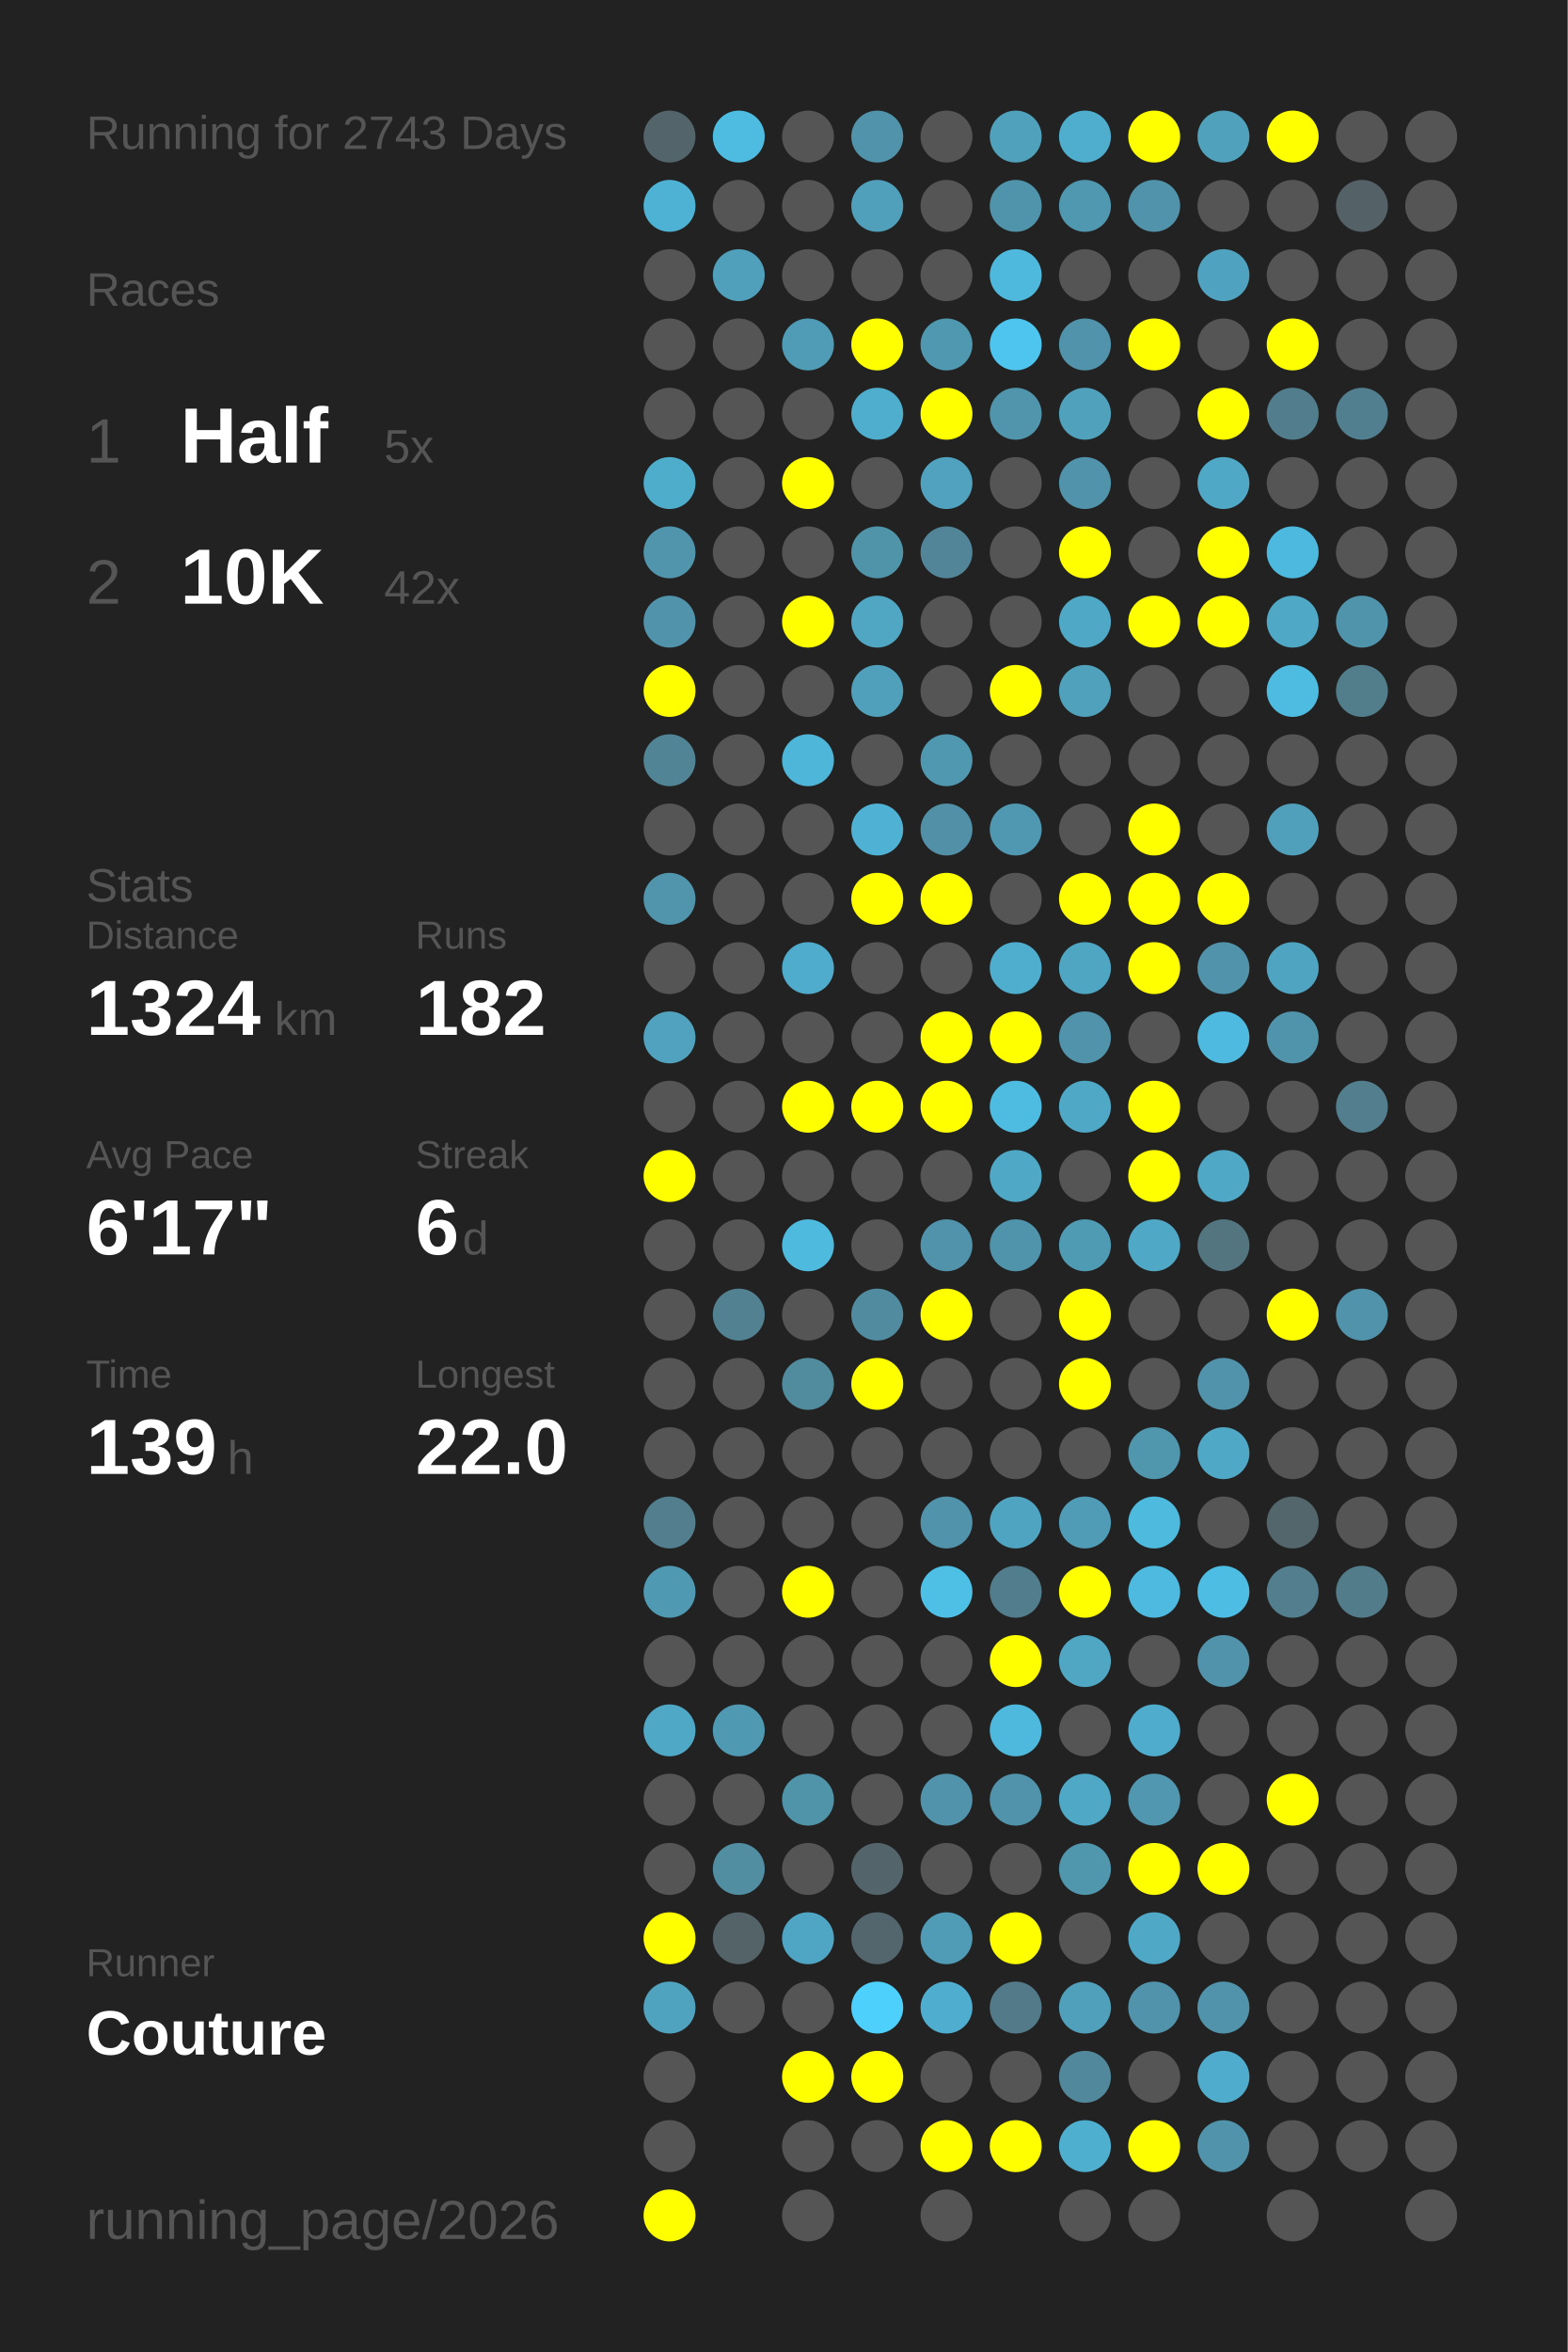
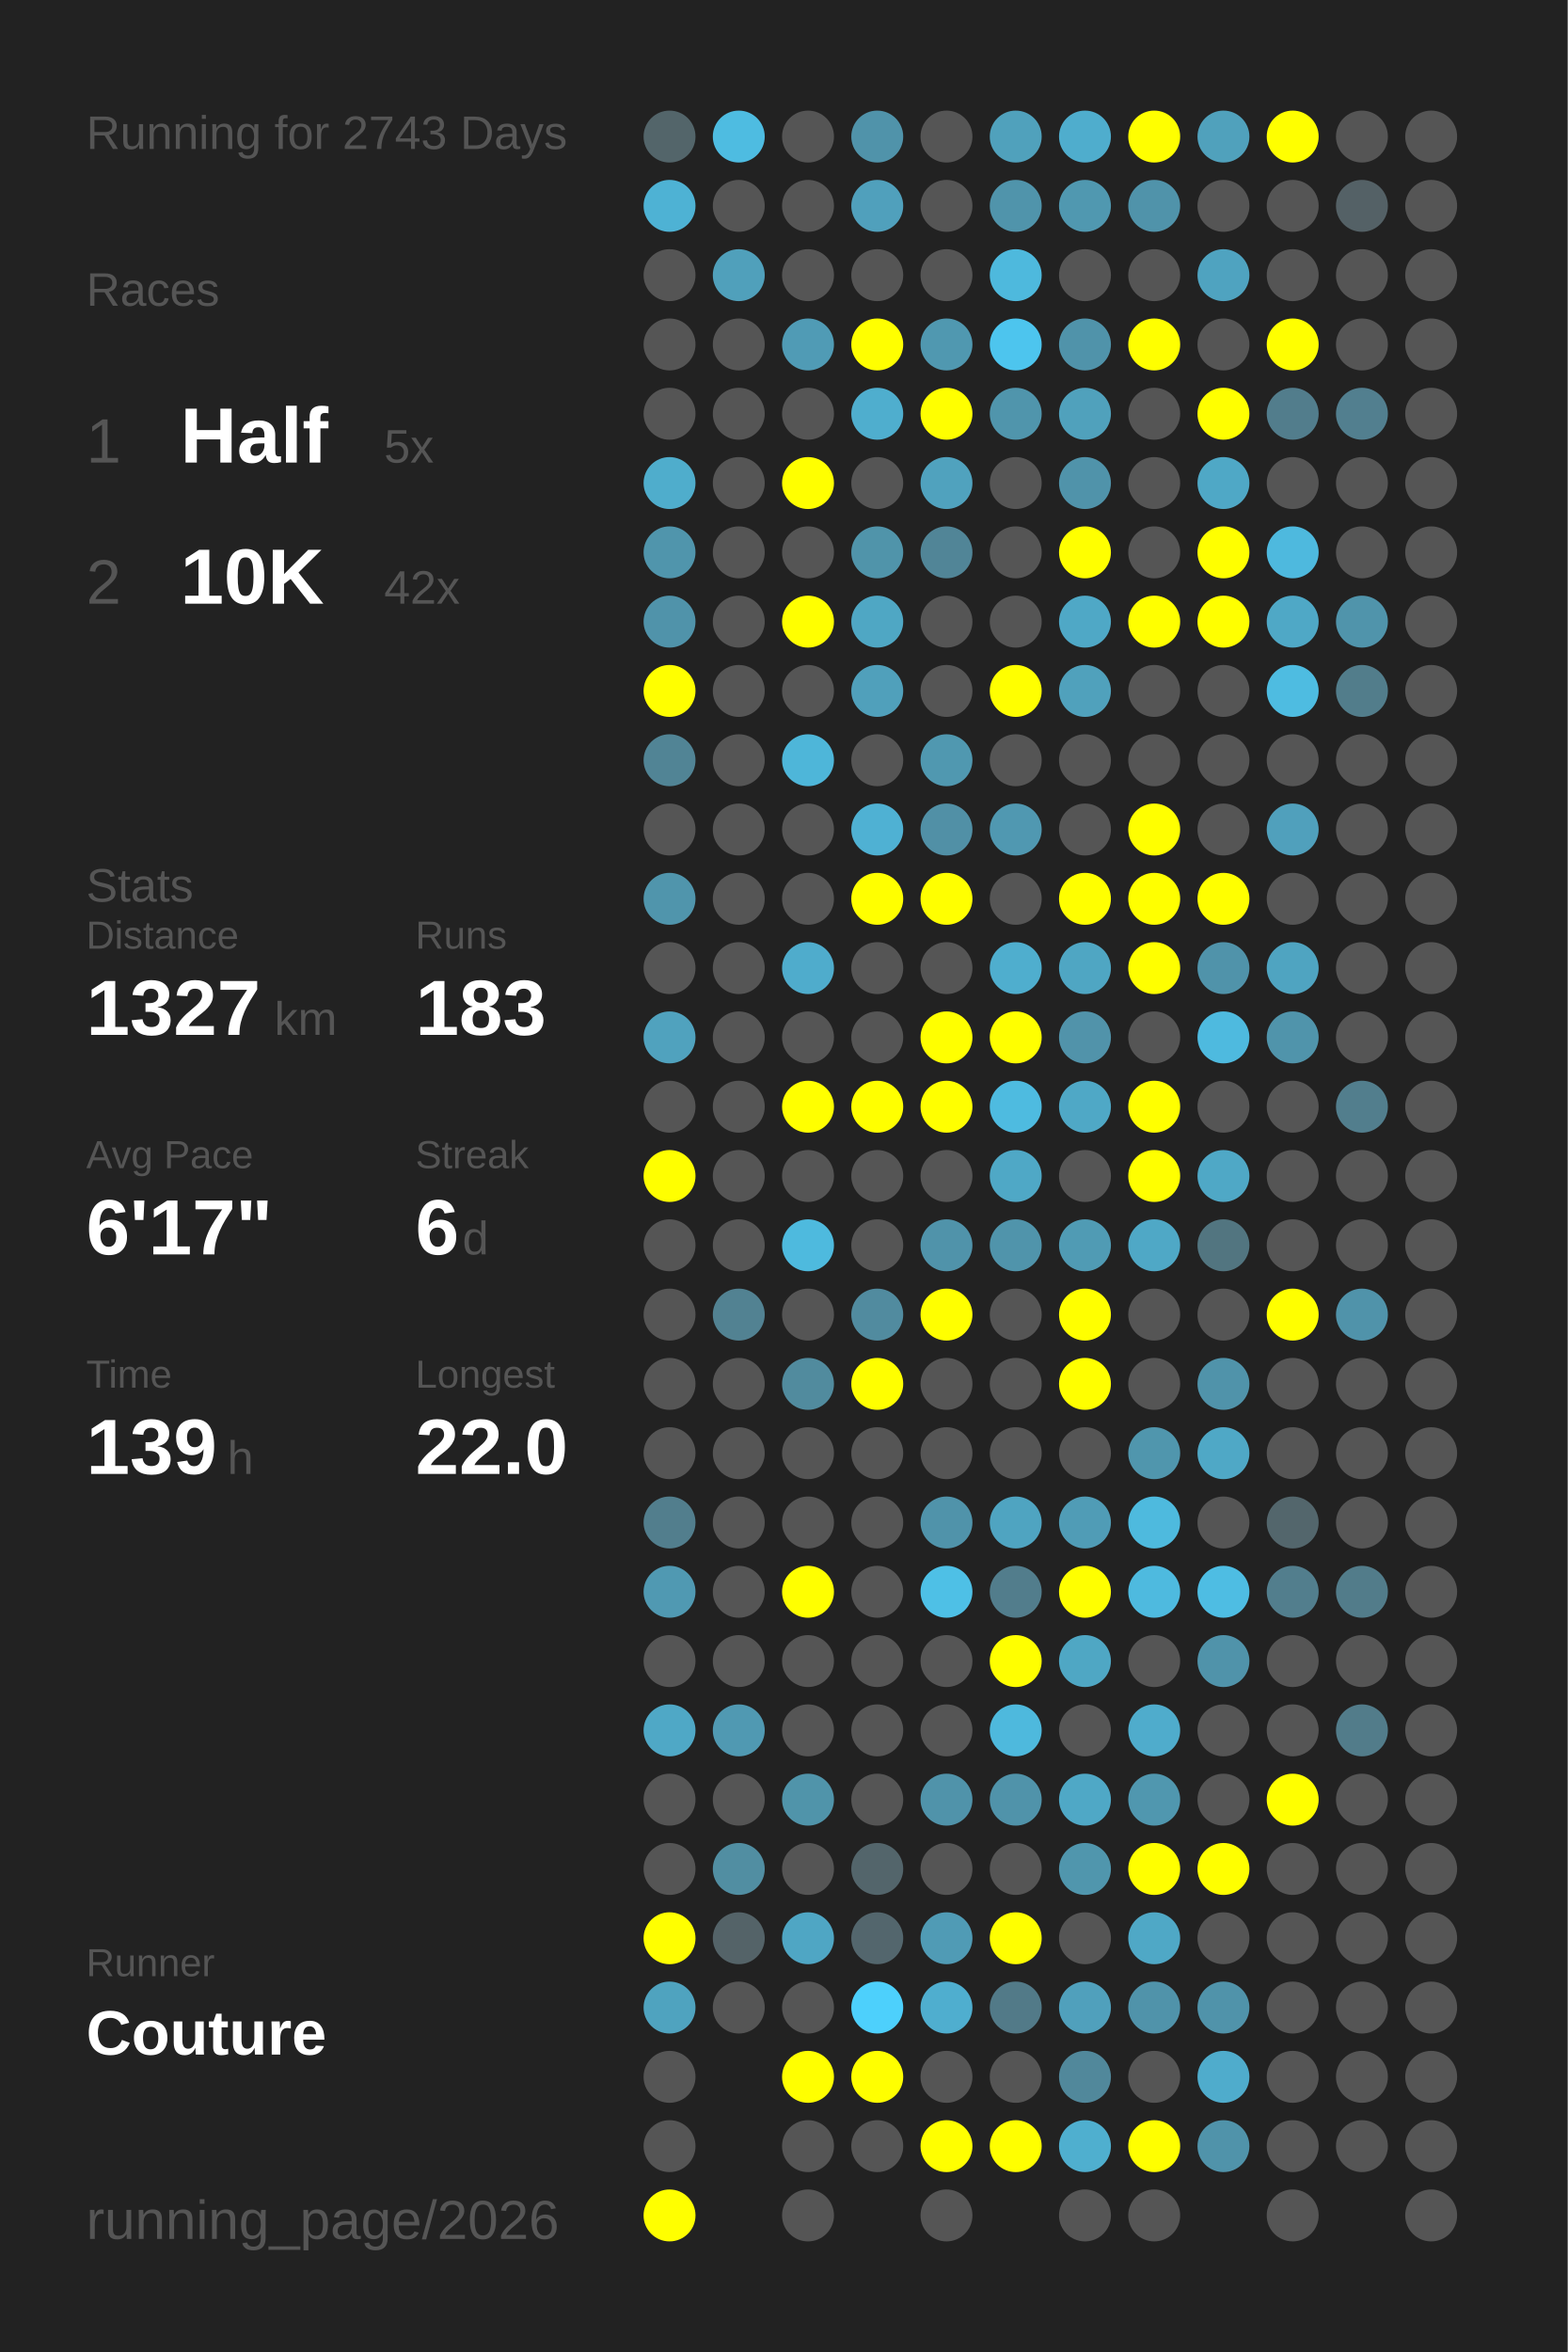
<svg xmlns="http://www.w3.org/2000/svg" baseProfile="full" height="300mm" version="1.1" viewBox="0,0,200,300" width="200mm">
  <defs />
  <rect fill="#222222" height="300" width="200" x="0" y="0" />
  <text fill="#555555" style="font-size:6px; font-family:Arial;" x="11" y="19">Running for 2743 Days</text>
  <text fill="#555555" style="font-size:6px; font-family:Arial;" x="11" y="39">Races</text>
  <text fill="#555555" style="font-size:8px; font-family:Arial;" x="11" y="59">1</text>
  <text fill="#FFFFFF" style="font-size:10px; font-family:Arial; font-weight:bold;" x="23" y="59">Half</text>
  <text fill="#555555" style="font-size:6px; font-family:Arial;" x="49" y="59">5x</text>
  <text fill="#555555" style="font-size:8px; font-family:Arial;" x="11" y="77">2</text>
  <text fill="#FFFFFF" style="font-size:10px; font-family:Arial; font-weight:bold;" x="23" y="77">10K</text>
  <text fill="#555555" style="font-size:6px; font-family:Arial;" x="49" y="77">42x</text>
  <text fill="#555555" style="font-size:6px; font-family:Arial;" x="11" y="115">Stats</text>
  <text fill="#555555" style="font-size:5px; font-family:Arial;" x="11" y="121">Distance</text>
-   <text fill="#FFFFFF" style="font-size:10px; font-family:Arial; font-weight:bold;" x="11" y="132">1324</text>
+   <text fill="#FFFFFF" style="font-size:10px; font-family:Arial; font-weight:bold;" x="11" y="132">1327</text>
  <text fill="#555555" style="font-size:6px; font-family:Arial;" x="35" y="132">km</text>
  <text fill="#555555" style="font-size:5px; font-family:Arial;" x="53" y="121">Runs</text>
-   <text fill="#FFFFFF" style="font-size:10px; font-family:Arial; font-weight:bold;" x="53" y="132">182</text>
+   <text fill="#FFFFFF" style="font-size:10px; font-family:Arial; font-weight:bold;" x="53" y="132">183</text>
  <text fill="#555555" style="font-size:5px; font-family:Arial;" x="11" y="149">Avg Pace</text>
  <text fill="#FFFFFF" style="font-size:10px; font-family:Arial; font-weight:bold;" x="11" y="160">6'17"</text>
  <text fill="#555555" style="font-size:5px; font-family:Arial;" x="53" y="149">Streak</text>
  <text fill="#FFFFFF" style="font-size:10px; font-family:Arial; font-weight:bold;" x="53" y="160">6</text>
  <text fill="#555555" style="font-size:6px; font-family:Arial;" x="59" y="160">d</text>
  <text fill="#555555" style="font-size:5px; font-family:Arial;" x="11" y="177">Time</text>
  <text fill="#FFFFFF" style="font-size:10px; font-family:Arial; font-weight:bold;" x="11" y="188">139</text>
  <text fill="#555555" style="font-size:6px; font-family:Arial;" x="29" y="188">h</text>
  <text fill="#555555" style="font-size:5px; font-family:Arial;" x="53" y="177">Longest</text>
  <text fill="#FFFFFF" style="font-size:10px; font-family:Arial; font-weight:bold;" x="53" y="188">22.0</text>
  <text fill="#555555" style="font-size:5px; font-family:Arial;" x="11" y="252.065">Runner</text>
  <text fill="#FFFFFF" style="font-size:8px; font-family:Arial; font-weight:bold;" x="11" y="262.065">Couture</text>
  <text fill="#555555" style="font-size:7px; font-family:Arial;" x="11" y="285.581">running_page/2026</text>
  <circle cx="85.417" cy="17.419" fill="#53656a" r="3.312" />
  <circle cx="85.417" cy="26.258" fill="#4eb2d4" r="3.312" />
  <circle cx="85.417" cy="35.097" fill="#555555" r="3.312" />
  <circle cx="85.417" cy="43.935" fill="#555555" r="3.312" />
  <circle cx="85.417" cy="52.774" fill="#555555" r="3.312" />
  <circle cx="85.417" cy="61.613" fill="#4fadcc" r="3.312" />
  <circle cx="85.417" cy="70.452" fill="#5095ac" r="3.312" />
  <circle cx="85.417" cy="79.29" fill="#5093aa" r="3.312" />
  <circle cx="85.417" cy="88.129" fill="#FFFF00" r="3.312" />
  <circle cx="85.417" cy="96.968" fill="#518495" r="3.312" />
  <circle cx="85.417" cy="105.806" fill="#555555" r="3.312" />
  <circle cx="85.417" cy="114.645" fill="#5095ac" r="3.312" />
  <circle cx="85.417" cy="123.484" fill="#555555" r="3.312" />
  <circle cx="85.417" cy="132.323" fill="#50a2be" r="3.312" />
  <circle cx="85.417" cy="141.161" fill="#555555" r="3.312" />
  <circle cx="85.417" cy="150" fill="#FFFF00" r="3.312" />
  <circle cx="85.417" cy="158.839" fill="#555555" r="3.312" />
  <circle cx="85.417" cy="167.677" fill="#555555" r="3.312" />
  <circle cx="85.417" cy="176.516" fill="#555555" r="3.312" />
  <circle cx="85.417" cy="185.355" fill="#555555" r="3.312" />
  <circle cx="85.417" cy="194.194" fill="#527e8d" r="3.312" />
  <circle cx="85.417" cy="203.032" fill="#5099b2" r="3.312" />
  <circle cx="85.417" cy="211.871" fill="#555555" r="3.312" />
  <circle cx="85.417" cy="220.71" fill="#4fa8c6" r="3.312" />
  <circle cx="85.417" cy="229.548" fill="#555555" r="3.312" />
  <circle cx="85.417" cy="238.387" fill="#555555" r="3.312" />
  <circle cx="85.417" cy="247.226" fill="#FFFF00" r="3.312" />
  <circle cx="85.417" cy="256.065" fill="#4fa3bf" r="3.312" />
  <circle cx="85.417" cy="264.903" fill="#555555" r="3.312" />
  <circle cx="85.417" cy="273.742" fill="#555555" r="3.312" />
  <circle cx="85.417" cy="282.581" fill="#FFFF00" r="3.312" />
  <circle cx="94.25" cy="17.419" fill="#4ebce1" r="3.312" />
  <circle cx="94.25" cy="26.258" fill="#555555" r="3.312" />
  <circle cx="94.25" cy="35.097" fill="#50a0bb" r="3.312" />
  <circle cx="94.25" cy="43.935" fill="#555555" r="3.312" />
  <circle cx="94.25" cy="52.774" fill="#555555" r="3.312" />
  <circle cx="94.25" cy="61.613" fill="#555555" r="3.312" />
  <circle cx="94.25" cy="70.452" fill="#555555" r="3.312" />
  <circle cx="94.25" cy="79.29" fill="#555555" r="3.312" />
  <circle cx="94.25" cy="88.129" fill="#555555" r="3.312" />
  <circle cx="94.25" cy="96.968" fill="#555555" r="3.312" />
  <circle cx="94.25" cy="105.806" fill="#555555" r="3.312" />
  <circle cx="94.25" cy="114.645" fill="#555555" r="3.312" />
  <circle cx="94.25" cy="123.484" fill="#555555" r="3.312" />
  <circle cx="94.25" cy="132.323" fill="#555555" r="3.312" />
  <circle cx="94.25" cy="141.161" fill="#555555" r="3.312" />
  <circle cx="94.25" cy="150" fill="#555555" r="3.312" />
  <circle cx="94.25" cy="158.839" fill="#555555" r="3.312" />
  <circle cx="94.25" cy="167.677" fill="#528292" r="3.312" />
  <circle cx="94.25" cy="176.516" fill="#555555" r="3.312" />
  <circle cx="94.25" cy="185.355" fill="#555555" r="3.312" />
  <circle cx="94.25" cy="194.194" fill="#555555" r="3.312" />
  <circle cx="94.25" cy="203.032" fill="#555555" r="3.312" />
  <circle cx="94.25" cy="211.871" fill="#555555" r="3.312" />
  <circle cx="94.25" cy="220.71" fill="#5099b2" r="3.312" />
  <circle cx="94.25" cy="229.548" fill="#555555" r="3.312" />
  <circle cx="94.25" cy="238.387" fill="#518ea2" r="3.312" />
  <circle cx="94.25" cy="247.226" fill="#546368" r="3.312" />
  <circle cx="94.25" cy="256.065" fill="#555555" r="3.312" />
  <circle cx="103.083" cy="17.419" fill="#555555" r="3.312" />
  <circle cx="103.083" cy="26.258" fill="#555555" r="3.312" />
  <circle cx="103.083" cy="35.097" fill="#555555" r="3.312" />
  <circle cx="103.083" cy="43.935" fill="#509bb5" r="3.312" />
  <circle cx="103.083" cy="52.774" fill="#555555" r="3.312" />
  <circle cx="103.083" cy="61.613" fill="#FFFF00" r="3.312" />
  <circle cx="103.083" cy="70.452" fill="#555555" r="3.312" />
  <circle cx="103.083" cy="79.29" fill="#FFFF00" r="3.312" />
  <circle cx="103.083" cy="88.129" fill="#555555" r="3.312" />
  <circle cx="103.083" cy="96.968" fill="#4eb6d9" r="3.312" />
  <circle cx="103.083" cy="105.806" fill="#555555" r="3.312" />
  <circle cx="103.083" cy="114.645" fill="#555555" r="3.312" />
  <circle cx="103.083" cy="123.484" fill="#4faccc" r="3.312" />
  <circle cx="103.083" cy="132.323" fill="#555555" r="3.312" />
  <circle cx="103.083" cy="141.161" fill="#FFFF00" r="3.312" />
  <circle cx="103.083" cy="150" fill="#555555" r="3.312" />
  <circle cx="103.083" cy="158.839" fill="#4ebade" r="3.312" />
  <circle cx="103.083" cy="167.677" fill="#555555" r="3.312" />
  <circle cx="103.083" cy="176.516" fill="#518b9e" r="3.312" />
  <circle cx="103.083" cy="185.355" fill="#555555" r="3.312" />
  <circle cx="103.083" cy="194.194" fill="#555555" r="3.312" />
  <circle cx="103.083" cy="203.032" fill="#FFFF00" r="3.312" />
  <circle cx="103.083" cy="211.871" fill="#555555" r="3.312" />
  <circle cx="103.083" cy="220.71" fill="#555555" r="3.312" />
  <circle cx="103.083" cy="229.548" fill="#5094aa" r="3.312" />
  <circle cx="103.083" cy="238.387" fill="#555555" r="3.312" />
  <circle cx="103.083" cy="247.226" fill="#4fa6c4" r="3.312" />
  <circle cx="103.083" cy="256.065" fill="#555555" r="3.312" />
  <circle cx="103.083" cy="264.903" fill="#FFFF00" r="3.312" />
  <circle cx="103.083" cy="273.742" fill="#555555" r="3.312" />
  <circle cx="103.083" cy="282.581" fill="#555555" r="3.312" />
  <circle cx="111.917" cy="17.419" fill="#5093aa" r="3.312" />
  <circle cx="111.917" cy="26.258" fill="#50a0bc" r="3.312" />
  <circle cx="111.917" cy="35.097" fill="#555555" r="3.312" />
  <circle cx="111.917" cy="43.935" fill="#FFFF00" r="3.312" />
  <circle cx="111.917" cy="52.774" fill="#4faece" r="3.312" />
  <circle cx="111.917" cy="61.613" fill="#555555" r="3.312" />
  <circle cx="111.917" cy="70.452" fill="#5094aa" r="3.312" />
  <circle cx="111.917" cy="79.29" fill="#4fa7c4" r="3.312" />
  <circle cx="111.917" cy="88.129" fill="#50a0bb" r="3.312" />
  <circle cx="111.917" cy="96.968" fill="#555555" r="3.312" />
  <circle cx="111.917" cy="105.806" fill="#4fb1d3" r="3.312" />
  <circle cx="111.917" cy="114.645" fill="#FFFF00" r="3.312" />
  <circle cx="111.917" cy="123.484" fill="#555555" r="3.312" />
  <circle cx="111.917" cy="132.323" fill="#555555" r="3.312" />
  <circle cx="111.917" cy="141.161" fill="#FFFF00" r="3.312" />
  <circle cx="111.917" cy="150" fill="#555555" r="3.312" />
  <circle cx="111.917" cy="158.839" fill="#555555" r="3.312" />
  <circle cx="111.917" cy="167.677" fill="#518b9f" r="3.312" />
  <circle cx="111.917" cy="176.516" fill="#FFFF00" r="3.312" />
  <circle cx="111.917" cy="185.355" fill="#555555" r="3.312" />
  <circle cx="111.917" cy="194.194" fill="#555555" r="3.312" />
  <circle cx="111.917" cy="203.032" fill="#555555" r="3.312" />
  <circle cx="111.917" cy="211.871" fill="#555555" r="3.312" />
  <circle cx="111.917" cy="220.71" fill="#555555" r="3.312" />
  <circle cx="111.917" cy="229.548" fill="#555555" r="3.312" />
  <circle cx="111.917" cy="238.387" fill="#53656b" r="3.312" />
  <circle cx="111.917" cy="247.226" fill="#53666d" r="3.312" />
  <circle cx="111.917" cy="256.065" fill="#4dd0fc" r="3.312" />
  <circle cx="111.917" cy="264.903" fill="#FFFF00" r="3.312" />
  <circle cx="111.917" cy="273.742" fill="#555555" r="3.312" />
  <circle cx="120.75" cy="17.419" fill="#555555" r="3.312" />
  <circle cx="120.75" cy="26.258" fill="#555555" r="3.312" />
  <circle cx="120.75" cy="35.097" fill="#555555" r="3.312" />
  <circle cx="120.75" cy="43.935" fill="#5098b0" r="3.312" />
  <circle cx="120.75" cy="52.774" fill="#FFFF00" r="3.312" />
  <circle cx="120.75" cy="61.613" fill="#50a2be" r="3.312" />
  <circle cx="120.75" cy="70.452" fill="#518597" r="3.312" />
  <circle cx="120.75" cy="79.29" fill="#555555" r="3.312" />
  <circle cx="120.75" cy="88.129" fill="#555555" r="3.312" />
  <circle cx="120.75" cy="96.968" fill="#5098b0" r="3.312" />
  <circle cx="120.75" cy="105.806" fill="#5190a6" r="3.312" />
  <circle cx="120.75" cy="114.645" fill="#FFFF00" r="3.312" />
  <circle cx="120.75" cy="123.484" fill="#555555" r="3.312" />
  <circle cx="120.75" cy="132.323" fill="#FFFF00" r="3.312" />
  <circle cx="120.75" cy="141.161" fill="#FFFF00" r="3.312" />
  <circle cx="120.75" cy="150" fill="#555555" r="3.312" />
  <circle cx="120.75" cy="158.839" fill="#5093aa" r="3.312" />
  <circle cx="120.75" cy="167.677" fill="#FFFF00" r="3.312" />
  <circle cx="120.75" cy="176.516" fill="#555555" r="3.312" />
  <circle cx="120.75" cy="185.355" fill="#555555" r="3.312" />
  <circle cx="120.75" cy="194.194" fill="#5093aa" r="3.312" />
  <circle cx="120.75" cy="203.032" fill="#4ec0e6" r="3.312" />
  <circle cx="120.75" cy="211.871" fill="#555555" r="3.312" />
  <circle cx="120.75" cy="220.71" fill="#555555" r="3.312" />
  <circle cx="120.75" cy="229.548" fill="#5093aa" r="3.312" />
  <circle cx="120.75" cy="238.387" fill="#555555" r="3.312" />
  <circle cx="120.75" cy="247.226" fill="#509bb5" r="3.312" />
  <circle cx="120.75" cy="256.065" fill="#4faecf" r="3.312" />
  <circle cx="120.75" cy="264.903" fill="#555555" r="3.312" />
  <circle cx="120.75" cy="273.742" fill="#FFFF00" r="3.312" />
  <circle cx="120.75" cy="282.581" fill="#555555" r="3.312" />
  <circle cx="129.583" cy="17.419" fill="#50a1bc" r="3.312" />
  <circle cx="129.583" cy="26.258" fill="#5094ab" r="3.312" />
  <circle cx="129.583" cy="35.097" fill="#4eb9dd" r="3.312" />
  <circle cx="129.583" cy="43.935" fill="#4dc5ee" r="3.312" />
  <circle cx="129.583" cy="52.774" fill="#5095ac" r="3.312" />
  <circle cx="129.583" cy="61.613" fill="#555555" r="3.312" />
  <circle cx="129.583" cy="70.452" fill="#555555" r="3.312" />
  <circle cx="129.583" cy="79.29" fill="#555555" r="3.312" />
  <circle cx="129.583" cy="88.129" fill="#FFFF00" r="3.312" />
  <circle cx="129.583" cy="96.968" fill="#555555" r="3.312" />
  <circle cx="129.583" cy="105.806" fill="#5098b1" r="3.312" />
  <circle cx="129.583" cy="114.645" fill="#555555" r="3.312" />
  <circle cx="129.583" cy="123.484" fill="#4faece" r="3.312" />
  <circle cx="129.583" cy="132.323" fill="#FFFF00" r="3.312" />
  <circle cx="129.583" cy="141.161" fill="#4ebbe0" r="3.312" />
  <circle cx="129.583" cy="150" fill="#4fa8c6" r="3.312" />
  <circle cx="129.583" cy="158.839" fill="#5094ab" r="3.312" />
  <circle cx="129.583" cy="167.677" fill="#555555" r="3.312" />
  <circle cx="129.583" cy="176.516" fill="#555555" r="3.312" />
  <circle cx="129.583" cy="185.355" fill="#555555" r="3.312" />
  <circle cx="129.583" cy="194.194" fill="#4fa4c1" r="3.312" />
  <circle cx="129.583" cy="203.032" fill="#527d8c" r="3.312" />
  <circle cx="129.583" cy="211.871" fill="#FFFF00" r="3.312" />
  <circle cx="129.583" cy="220.71" fill="#4eb9dd" r="3.312" />
  <circle cx="129.583" cy="229.548" fill="#5093aa" r="3.312" />
  <circle cx="129.583" cy="238.387" fill="#555555" r="3.312" />
  <circle cx="129.583" cy="247.226" fill="#FFFF00" r="3.312" />
  <circle cx="129.583" cy="256.065" fill="#527a88" r="3.312" />
  <circle cx="129.583" cy="264.903" fill="#555555" r="3.312" />
  <circle cx="129.583" cy="273.742" fill="#FFFF00" r="3.312" />
  <circle cx="138.417" cy="17.419" fill="#4fadcd" r="3.312" />
  <circle cx="138.417" cy="26.258" fill="#5098b0" r="3.312" />
  <circle cx="138.417" cy="35.097" fill="#555555" r="3.312" />
  <circle cx="138.417" cy="43.935" fill="#5093aa" r="3.312" />
  <circle cx="138.417" cy="52.774" fill="#50a1bc" r="3.312" />
  <circle cx="138.417" cy="61.613" fill="#5093aa" r="3.312" />
  <circle cx="138.417" cy="70.452" fill="#FFFF00" r="3.312" />
  <circle cx="138.417" cy="79.29" fill="#4fa8c6" r="3.312" />
  <circle cx="138.417" cy="88.129" fill="#50a1bc" r="3.312" />
  <circle cx="138.417" cy="96.968" fill="#555555" r="3.312" />
  <circle cx="138.417" cy="105.806" fill="#555555" r="3.312" />
  <circle cx="138.417" cy="114.645" fill="#FFFF00" r="3.312" />
  <circle cx="138.417" cy="123.484" fill="#4fa6c3" r="3.312" />
  <circle cx="138.417" cy="132.323" fill="#5193aa" r="3.312" />
  <circle cx="138.417" cy="141.161" fill="#4fa8c6" r="3.312" />
  <circle cx="138.417" cy="150" fill="#555555" r="3.312" />
  <circle cx="138.417" cy="158.839" fill="#509bb4" r="3.312" />
  <circle cx="138.417" cy="167.677" fill="#FFFF00" r="3.312" />
  <circle cx="138.417" cy="176.516" fill="#FFFF00" r="3.312" />
  <circle cx="138.417" cy="185.355" fill="#555555" r="3.312" />
  <circle cx="138.417" cy="194.194" fill="#509cb6" r="3.312" />
  <circle cx="138.417" cy="203.032" fill="#FFFF00" r="3.312" />
  <circle cx="138.417" cy="211.871" fill="#4fa7c4" r="3.312" />
  <circle cx="138.417" cy="220.71" fill="#555555" r="3.312" />
  <circle cx="138.417" cy="229.548" fill="#4fa8c6" r="3.312" />
  <circle cx="138.417" cy="238.387" fill="#5096ad" r="3.312" />
  <circle cx="138.417" cy="247.226" fill="#555555" r="3.312" />
  <circle cx="138.417" cy="256.065" fill="#50a0bc" r="3.312" />
  <circle cx="138.417" cy="264.903" fill="#51889b" r="3.312" />
  <circle cx="138.417" cy="273.742" fill="#4fafcf" r="3.312" />
  <circle cx="138.417" cy="282.581" fill="#555555" r="3.312" />
  <circle cx="147.25" cy="17.419" fill="#FFFF00" r="3.312" />
  <circle cx="147.25" cy="26.258" fill="#5093aa" r="3.312" />
  <circle cx="147.25" cy="35.097" fill="#555555" r="3.312" />
  <circle cx="147.25" cy="43.935" fill="#FFFF00" r="3.312" />
  <circle cx="147.25" cy="52.774" fill="#555555" r="3.312" />
  <circle cx="147.25" cy="61.613" fill="#555555" r="3.312" />
  <circle cx="147.25" cy="70.452" fill="#555555" r="3.312" />
  <circle cx="147.25" cy="79.29" fill="#FFFF00" r="3.312" />
  <circle cx="147.25" cy="88.129" fill="#555555" r="3.312" />
  <circle cx="147.25" cy="96.968" fill="#555555" r="3.312" />
  <circle cx="147.25" cy="105.806" fill="#FFFF00" r="3.312" />
  <circle cx="147.25" cy="114.645" fill="#FFFF00" r="3.312" />
  <circle cx="147.25" cy="123.484" fill="#FFFF00" r="3.312" />
  <circle cx="147.25" cy="132.323" fill="#555555" r="3.312" />
  <circle cx="147.25" cy="141.161" fill="#FFFF00" r="3.312" />
  <circle cx="147.25" cy="150" fill="#FFFF00" r="3.312" />
  <circle cx="147.25" cy="158.839" fill="#4fa8c6" r="3.312" />
  <circle cx="147.25" cy="167.677" fill="#555555" r="3.312" />
  <circle cx="147.25" cy="176.516" fill="#555555" r="3.312" />
  <circle cx="147.25" cy="185.355" fill="#5096ad" r="3.312" />
  <circle cx="147.25" cy="194.194" fill="#4ebade" r="3.312" />
  <circle cx="147.25" cy="203.032" fill="#4ebadf" r="3.312" />
  <circle cx="147.25" cy="211.871" fill="#555555" r="3.312" />
  <circle cx="147.25" cy="220.71" fill="#4faccc" r="3.312" />
  <circle cx="147.25" cy="229.548" fill="#5097af" r="3.312" />
  <circle cx="147.25" cy="238.387" fill="#FFFF00" r="3.312" />
  <circle cx="147.25" cy="247.226" fill="#4fa8c6" r="3.312" />
  <circle cx="147.25" cy="256.065" fill="#5093aa" r="3.312" />
  <circle cx="147.25" cy="264.903" fill="#555555" r="3.312" />
  <circle cx="147.25" cy="273.742" fill="#FFFF00" r="3.312" />
  <circle cx="147.25" cy="282.581" fill="#555555" r="3.312" />
  <circle cx="156.083" cy="17.419" fill="#50a1bc" r="3.312" />
  <circle cx="156.083" cy="26.258" fill="#555555" r="3.312" />
  <circle cx="156.083" cy="35.097" fill="#4fa3c0" r="3.312" />
  <circle cx="156.083" cy="43.935" fill="#555555" r="3.312" />
  <circle cx="156.083" cy="52.774" fill="#FFFF00" r="3.312" />
  <circle cx="156.083" cy="61.613" fill="#4fa8c6" r="3.312" />
  <circle cx="156.083" cy="70.452" fill="#FFFF00" r="3.312" />
  <circle cx="156.083" cy="79.29" fill="#FFFF00" r="3.312" />
  <circle cx="156.083" cy="88.129" fill="#555555" r="3.312" />
  <circle cx="156.083" cy="96.968" fill="#555555" r="3.312" />
  <circle cx="156.083" cy="105.806" fill="#555555" r="3.312" />
  <circle cx="156.083" cy="114.645" fill="#FFFF00" r="3.312" />
  <circle cx="156.083" cy="123.484" fill="#5093aa" r="3.312" />
  <circle cx="156.083" cy="132.323" fill="#4ebadf" r="3.312" />
  <circle cx="156.083" cy="141.161" fill="#555555" r="3.312" />
  <circle cx="156.083" cy="150" fill="#4fa8c6" r="3.312" />
  <circle cx="156.083" cy="158.839" fill="#527580" r="3.312" />
  <circle cx="156.083" cy="167.677" fill="#555555" r="3.312" />
  <circle cx="156.083" cy="176.516" fill="#5093aa" r="3.312" />
  <circle cx="156.083" cy="185.355" fill="#4fa8c6" r="3.312" />
  <circle cx="156.083" cy="194.194" fill="#555555" r="3.312" />
  <circle cx="156.083" cy="203.032" fill="#4ebde3" r="3.312" />
  <circle cx="156.083" cy="211.871" fill="#5093aa" r="3.312" />
  <circle cx="156.083" cy="220.71" fill="#555555" r="3.312" />
  <circle cx="156.083" cy="229.548" fill="#555555" r="3.312" />
  <circle cx="156.083" cy="238.387" fill="#FFFF00" r="3.312" />
  <circle cx="156.083" cy="247.226" fill="#555555" r="3.312" />
  <circle cx="156.083" cy="256.065" fill="#5093aa" r="3.312" />
  <circle cx="156.083" cy="264.903" fill="#4faccc" r="3.312" />
  <circle cx="156.083" cy="273.742" fill="#5093aa" r="3.312" />
  <circle cx="164.917" cy="17.419" fill="#FFFF00" r="3.312" />
  <circle cx="164.917" cy="26.258" fill="#555555" r="3.312" />
  <circle cx="164.917" cy="35.097" fill="#555555" r="3.312" />
  <circle cx="164.917" cy="43.935" fill="#FFFF00" r="3.312" />
  <circle cx="164.917" cy="52.774" fill="#527d8c" r="3.312" />
  <circle cx="164.917" cy="61.613" fill="#555555" r="3.312" />
  <circle cx="164.917" cy="70.452" fill="#4eb9de" r="3.312" />
  <circle cx="164.917" cy="79.29" fill="#4fa8c6" r="3.312" />
  <circle cx="164.917" cy="88.129" fill="#4ebce1" r="3.312" />
  <circle cx="164.917" cy="96.968" fill="#555555" r="3.312" />
  <circle cx="164.917" cy="105.806" fill="#50a0bc" r="3.312" />
  <circle cx="164.917" cy="114.645" fill="#555555" r="3.312" />
  <circle cx="164.917" cy="123.484" fill="#4fa4c1" r="3.312" />
  <circle cx="164.917" cy="132.323" fill="#5094ab" r="3.312" />
  <circle cx="164.917" cy="141.161" fill="#555555" r="3.312" />
  <circle cx="164.917" cy="150" fill="#555555" r="3.312" />
  <circle cx="164.917" cy="158.839" fill="#555555" r="3.312" />
  <circle cx="164.917" cy="167.677" fill="#FFFF00" r="3.312" />
  <circle cx="164.917" cy="176.516" fill="#555555" r="3.312" />
  <circle cx="164.917" cy="185.355" fill="#555555" r="3.312" />
  <circle cx="164.917" cy="194.194" fill="#53666c" r="3.312" />
  <circle cx="164.917" cy="203.032" fill="#527e8d" r="3.312" />
  <circle cx="164.917" cy="211.871" fill="#555555" r="3.312" />
  <circle cx="164.917" cy="220.71" fill="#555555" r="3.312" />
  <circle cx="164.917" cy="229.548" fill="#FFFF00" r="3.312" />
  <circle cx="164.917" cy="238.387" fill="#555555" r="3.312" />
  <circle cx="164.917" cy="247.226" fill="#555555" r="3.312" />
  <circle cx="164.917" cy="256.065" fill="#555555" r="3.312" />
  <circle cx="164.917" cy="264.903" fill="#555555" r="3.312" />
  <circle cx="164.917" cy="273.742" fill="#555555" r="3.312" />
  <circle cx="164.917" cy="282.581" fill="#555555" r="3.312" />
  <circle cx="173.75" cy="17.419" fill="#555555" r="3.312" />
  <circle cx="173.75" cy="26.258" fill="#546166" r="3.312" />
  <circle cx="173.75" cy="35.097" fill="#555555" r="3.312" />
  <circle cx="173.75" cy="43.935" fill="#555555" r="3.312" />
  <circle cx="173.75" cy="52.774" fill="#527f8f" r="3.312" />
  <circle cx="173.75" cy="61.613" fill="#555555" r="3.312" />
  <circle cx="173.75" cy="70.452" fill="#555555" r="3.312" />
  <circle cx="173.75" cy="79.29" fill="#5094ab" r="3.312" />
  <circle cx="173.75" cy="88.129" fill="#527d8b" r="3.312" />
  <circle cx="173.75" cy="96.968" fill="#555555" r="3.312" />
  <circle cx="173.75" cy="105.806" fill="#555555" r="3.312" />
  <circle cx="173.75" cy="114.645" fill="#555555" r="3.312" />
  <circle cx="173.75" cy="123.484" fill="#555555" r="3.312" />
  <circle cx="173.75" cy="132.323" fill="#555555" r="3.312" />
  <circle cx="173.75" cy="141.161" fill="#527e8d" r="3.312" />
  <circle cx="173.75" cy="150" fill="#555555" r="3.312" />
  <circle cx="173.75" cy="158.839" fill="#555555" r="3.312" />
  <circle cx="173.75" cy="167.677" fill="#5093aa" r="3.312" />
  <circle cx="173.75" cy="176.516" fill="#555555" r="3.312" />
  <circle cx="173.75" cy="185.355" fill="#555555" r="3.312" />
  <circle cx="173.75" cy="194.194" fill="#555555" r="3.312" />
  <circle cx="173.75" cy="203.032" fill="#527c8a" r="3.312" />
  <circle cx="173.75" cy="211.871" fill="#555555" r="3.312" />
-   <circle cx="173.75" cy="220.71" fill="#555555" r="3.312" />
+   <circle cx="173.75" cy="220.71" fill="#527c8a" r="3.312" />
  <circle cx="173.75" cy="229.548" fill="#555555" r="3.312" />
  <circle cx="173.75" cy="238.387" fill="#555555" r="3.312" />
  <circle cx="173.75" cy="247.226" fill="#555555" r="3.312" />
  <circle cx="173.75" cy="256.065" fill="#555555" r="3.312" />
  <circle cx="173.75" cy="264.903" fill="#555555" r="3.312" />
  <circle cx="173.75" cy="273.742" fill="#555555" r="3.312" />
  <circle cx="182.583" cy="17.419" fill="#555555" r="3.312" />
  <circle cx="182.583" cy="26.258" fill="#555555" r="3.312" />
  <circle cx="182.583" cy="35.097" fill="#555555" r="3.312" />
  <circle cx="182.583" cy="43.935" fill="#555555" r="3.312" />
  <circle cx="182.583" cy="52.774" fill="#555555" r="3.312" />
  <circle cx="182.583" cy="61.613" fill="#555555" r="3.312" />
  <circle cx="182.583" cy="70.452" fill="#555555" r="3.312" />
  <circle cx="182.583" cy="79.29" fill="#555555" r="3.312" />
  <circle cx="182.583" cy="88.129" fill="#555555" r="3.312" />
  <circle cx="182.583" cy="96.968" fill="#555555" r="3.312" />
  <circle cx="182.583" cy="105.806" fill="#555555" r="3.312" />
  <circle cx="182.583" cy="114.645" fill="#555555" r="3.312" />
  <circle cx="182.583" cy="123.484" fill="#555555" r="3.312" />
  <circle cx="182.583" cy="132.323" fill="#555555" r="3.312" />
  <circle cx="182.583" cy="141.161" fill="#555555" r="3.312" />
  <circle cx="182.583" cy="150" fill="#555555" r="3.312" />
  <circle cx="182.583" cy="158.839" fill="#555555" r="3.312" />
  <circle cx="182.583" cy="167.677" fill="#555555" r="3.312" />
  <circle cx="182.583" cy="176.516" fill="#555555" r="3.312" />
  <circle cx="182.583" cy="185.355" fill="#555555" r="3.312" />
  <circle cx="182.583" cy="194.194" fill="#555555" r="3.312" />
  <circle cx="182.583" cy="203.032" fill="#555555" r="3.312" />
  <circle cx="182.583" cy="211.871" fill="#555555" r="3.312" />
  <circle cx="182.583" cy="220.71" fill="#555555" r="3.312" />
  <circle cx="182.583" cy="229.548" fill="#555555" r="3.312" />
  <circle cx="182.583" cy="238.387" fill="#555555" r="3.312" />
  <circle cx="182.583" cy="247.226" fill="#555555" r="3.312" />
  <circle cx="182.583" cy="256.065" fill="#555555" r="3.312" />
  <circle cx="182.583" cy="264.903" fill="#555555" r="3.312" />
  <circle cx="182.583" cy="273.742" fill="#555555" r="3.312" />
  <circle cx="182.583" cy="282.581" fill="#555555" r="3.312" />
</svg>
